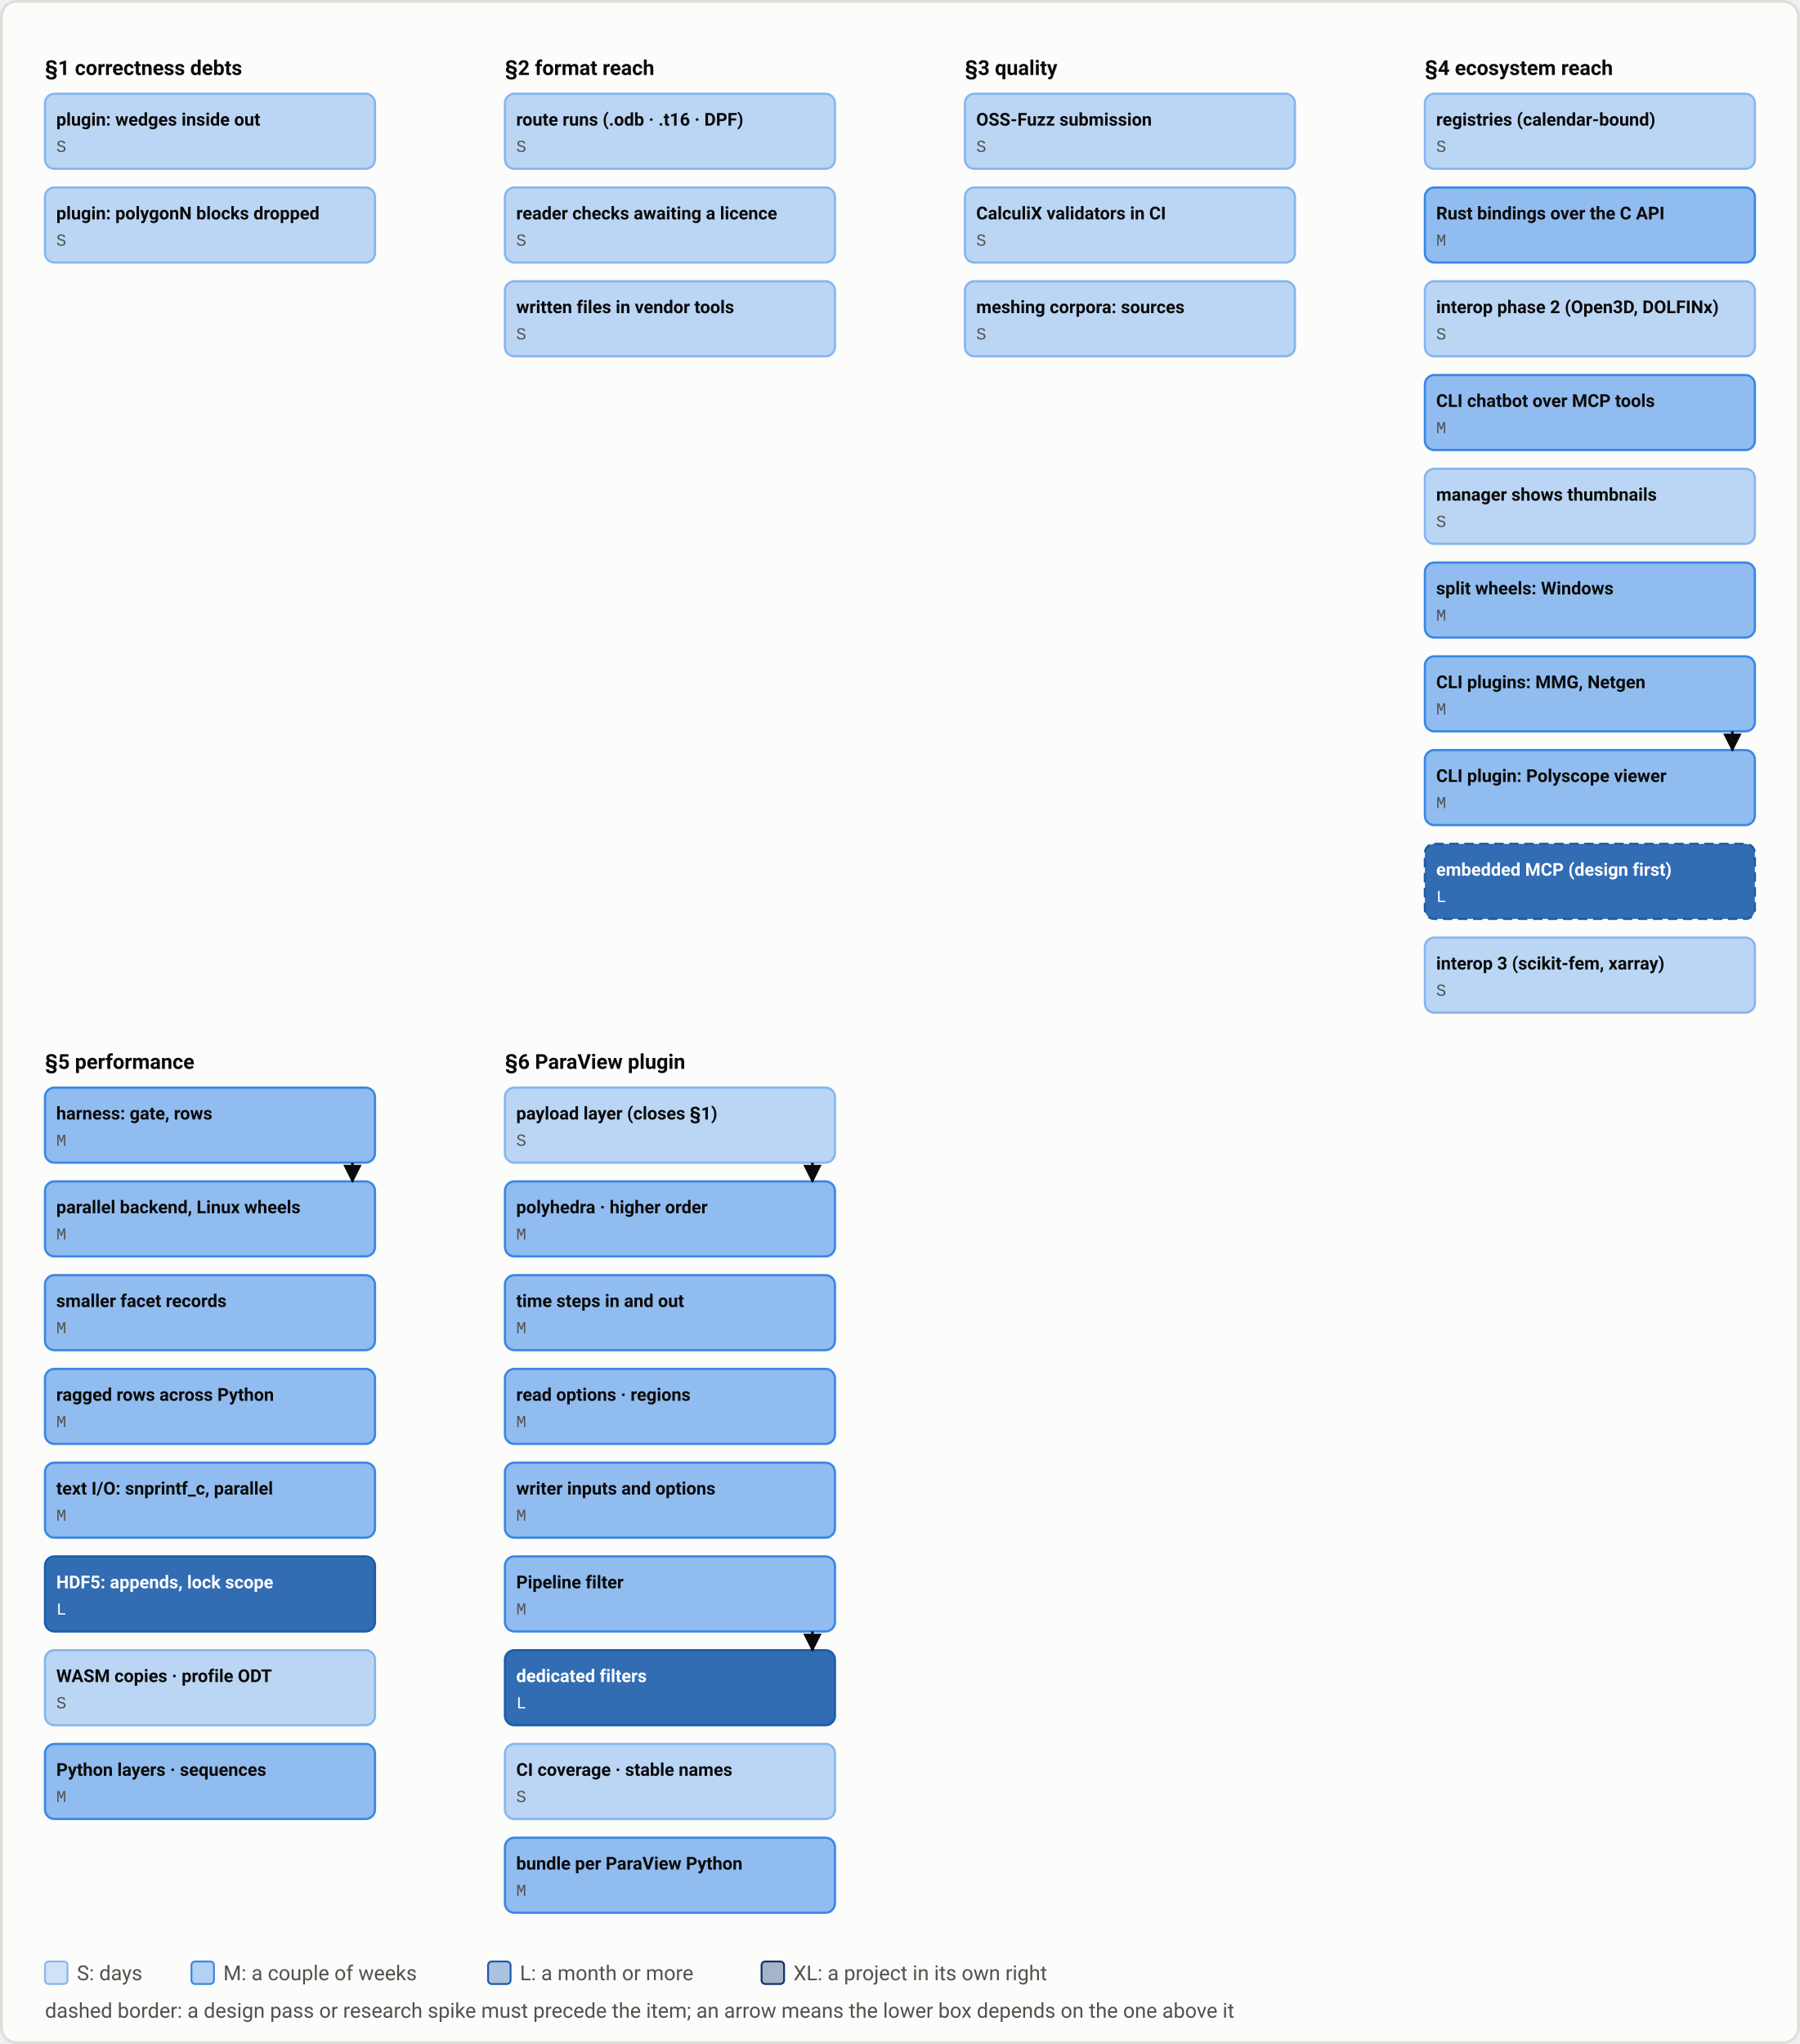
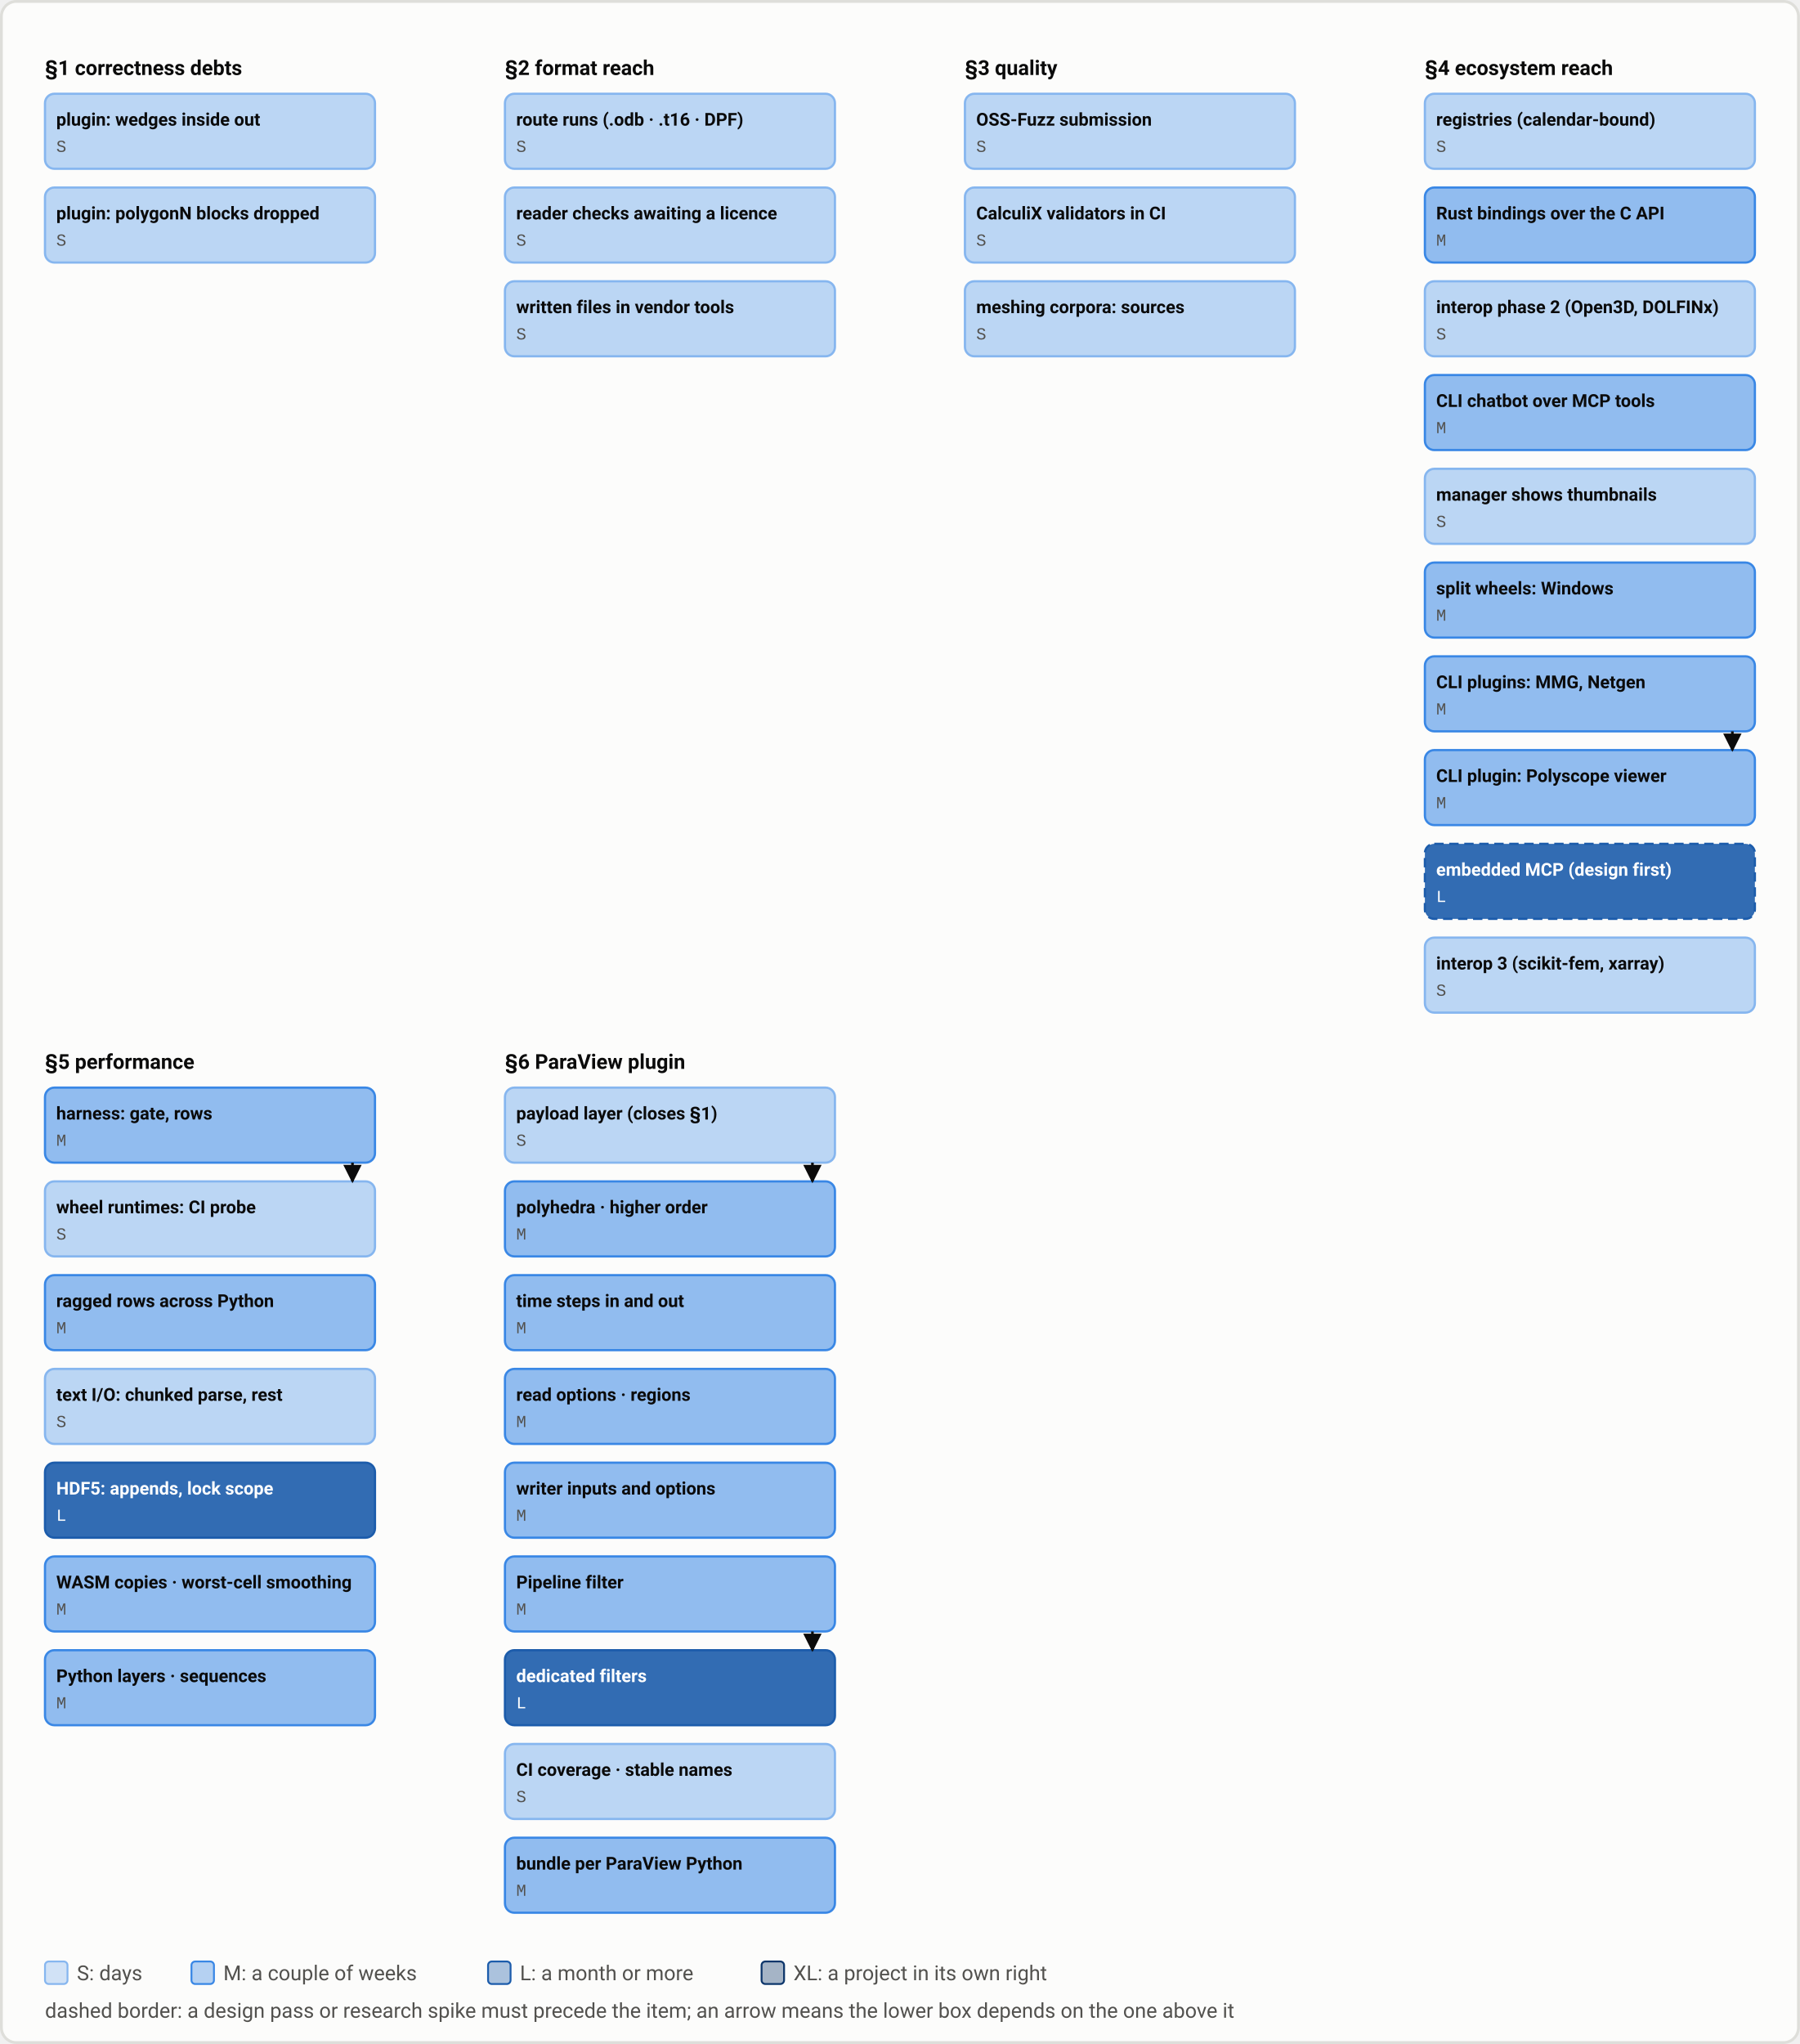
<svg xmlns="http://www.w3.org/2000/svg" viewBox="0 0 960 1090" width="960" height="1090" font-family="system-ui, -apple-system, 'Segoe UI', Roboto, sans-serif" role="img" aria-label="The roadmap at a glance: open items by section, in recommended order, shaded by effort">
  <defs>
    <marker id="arrow-0b0b0b" viewBox="0 0 10 10" refX="9" refY="5" markerWidth="7" markerHeight="7" orient="auto-start-reverse">
      <path d="M 0 0 L 10 5 L 0 10 z" fill="#0b0b0b" />
    </marker>
  </defs>
  <rect x="0.75" y="0.75" width="958.5" height="1088.5" rx="8" fill="#fcfcfb" stroke="#dededa" stroke-width="1.5" />
  <text x="24" y="40" font-family="system-ui, -apple-system, 'Segoe UI', Roboto, sans-serif" font-size="11" font-weight="700" fill="#0b0b0b">§1 correctness debts</text>
  <rect x="24" y="50" width="176" height="40" rx="5" fill="#86b6ef" fill-opacity="0.55" stroke="#86b6ef" stroke-width="1.2" />
  <text x="30" y="67" font-family="system-ui, -apple-system, 'Segoe UI', Roboto, sans-serif" font-size="9.5" font-weight="600" fill="#0b0b0b">plugin: wedges inside out</text>
  <text x="30" y="81" font-family="ui-monospace, SFMono-Regular, Menlo, Consolas, 'Liberation Mono', monospace" font-size="9" fill="#52514e">S</text>
  <rect x="24" y="100" width="176" height="40" rx="5" fill="#86b6ef" fill-opacity="0.55" stroke="#86b6ef" stroke-width="1.2" />
  <text x="30" y="117" font-family="system-ui, -apple-system, 'Segoe UI', Roboto, sans-serif" font-size="9.5" font-weight="600" fill="#0b0b0b">plugin: polygonN blocks dropped</text>
  <text x="30" y="131" font-family="ui-monospace, SFMono-Regular, Menlo, Consolas, 'Liberation Mono', monospace" font-size="9" fill="#52514e">S</text>
  <text x="269.33" y="40" font-family="system-ui, -apple-system, 'Segoe UI', Roboto, sans-serif" font-size="11" font-weight="700" fill="#0b0b0b">§2 format reach</text>
  <rect x="269.33" y="50" width="176" height="40" rx="5" fill="#86b6ef" fill-opacity="0.55" stroke="#86b6ef" stroke-width="1.2" />
  <text x="275.33" y="67" font-family="system-ui, -apple-system, 'Segoe UI', Roboto, sans-serif" font-size="9.5" font-weight="600" fill="#0b0b0b">route runs (.odb · .t16 · DPF)</text>
  <text x="275.33" y="81" font-family="ui-monospace, SFMono-Regular, Menlo, Consolas, 'Liberation Mono', monospace" font-size="9" fill="#52514e">S</text>
  <rect x="269.33" y="100" width="176" height="40" rx="5" fill="#86b6ef" fill-opacity="0.55" stroke="#86b6ef" stroke-width="1.2" />
  <text x="275.33" y="117" font-family="system-ui, -apple-system, 'Segoe UI', Roboto, sans-serif" font-size="9.5" font-weight="600" fill="#0b0b0b">reader checks awaiting a licence</text>
  <text x="275.33" y="131" font-family="ui-monospace, SFMono-Regular, Menlo, Consolas, 'Liberation Mono', monospace" font-size="9" fill="#52514e">S</text>
  <rect x="269.33" y="150" width="176" height="40" rx="5" fill="#86b6ef" fill-opacity="0.55" stroke="#86b6ef" stroke-width="1.2" />
  <text x="275.33" y="167" font-family="system-ui, -apple-system, 'Segoe UI', Roboto, sans-serif" font-size="9.5" font-weight="600" fill="#0b0b0b">written files in vendor tools</text>
  <text x="275.33" y="181" font-family="ui-monospace, SFMono-Regular, Menlo, Consolas, 'Liberation Mono', monospace" font-size="9" fill="#52514e">S</text>
  <text x="514.67" y="40" font-family="system-ui, -apple-system, 'Segoe UI', Roboto, sans-serif" font-size="11" font-weight="700" fill="#0b0b0b">§3 quality</text>
  <rect x="514.67" y="50" width="176" height="40" rx="5" fill="#86b6ef" fill-opacity="0.55" stroke="#86b6ef" stroke-width="1.2" />
  <text x="520.67" y="67" font-family="system-ui, -apple-system, 'Segoe UI', Roboto, sans-serif" font-size="9.5" font-weight="600" fill="#0b0b0b">OSS-Fuzz submission</text>
  <text x="520.67" y="81" font-family="ui-monospace, SFMono-Regular, Menlo, Consolas, 'Liberation Mono', monospace" font-size="9" fill="#52514e">S</text>
  <rect x="514.67" y="100" width="176" height="40" rx="5" fill="#86b6ef" fill-opacity="0.55" stroke="#86b6ef" stroke-width="1.2" />
  <text x="520.67" y="117" font-family="system-ui, -apple-system, 'Segoe UI', Roboto, sans-serif" font-size="9.5" font-weight="600" fill="#0b0b0b">CalculiX validators in CI</text>
  <text x="520.67" y="131" font-family="ui-monospace, SFMono-Regular, Menlo, Consolas, 'Liberation Mono', monospace" font-size="9" fill="#52514e">S</text>
  <rect x="514.67" y="150" width="176" height="40" rx="5" fill="#86b6ef" fill-opacity="0.55" stroke="#86b6ef" stroke-width="1.2" />
  <text x="520.67" y="167" font-family="system-ui, -apple-system, 'Segoe UI', Roboto, sans-serif" font-size="9.5" font-weight="600" fill="#0b0b0b">meshing corpora: sources</text>
  <text x="520.67" y="181" font-family="ui-monospace, SFMono-Regular, Menlo, Consolas, 'Liberation Mono', monospace" font-size="9" fill="#52514e">S</text>
  <text x="760" y="40" font-family="system-ui, -apple-system, 'Segoe UI', Roboto, sans-serif" font-size="11" font-weight="700" fill="#0b0b0b">§4 ecosystem reach</text>
  <rect x="760" y="50" width="176" height="40" rx="5" fill="#86b6ef" fill-opacity="0.55" stroke="#86b6ef" stroke-width="1.2" />
  <text x="766" y="67" font-family="system-ui, -apple-system, 'Segoe UI', Roboto, sans-serif" font-size="9.5" font-weight="600" fill="#0b0b0b">registries (calendar-bound)</text>
  <text x="766" y="81" font-family="ui-monospace, SFMono-Regular, Menlo, Consolas, 'Liberation Mono', monospace" font-size="9" fill="#52514e">S</text>
  <rect x="760" y="100" width="176" height="40" rx="5" fill="#3987e5" fill-opacity="0.55" stroke="#3987e5" stroke-width="1.2" />
  <text x="766" y="117" font-family="system-ui, -apple-system, 'Segoe UI', Roboto, sans-serif" font-size="9.5" font-weight="600" fill="#0b0b0b">Rust bindings over the C API</text>
  <text x="766" y="131" font-family="ui-monospace, SFMono-Regular, Menlo, Consolas, 'Liberation Mono', monospace" font-size="9" fill="#52514e">M</text>
  <rect x="760" y="150" width="176" height="40" rx="5" fill="#86b6ef" fill-opacity="0.55" stroke="#86b6ef" stroke-width="1.2" />
  <text x="766" y="167" font-family="system-ui, -apple-system, 'Segoe UI', Roboto, sans-serif" font-size="9.5" font-weight="600" fill="#0b0b0b">interop phase 2 (Open3D, DOLFINx)</text>
  <text x="766" y="181" font-family="ui-monospace, SFMono-Regular, Menlo, Consolas, 'Liberation Mono', monospace" font-size="9" fill="#52514e">S</text>
  <rect x="760" y="200" width="176" height="40" rx="5" fill="#3987e5" fill-opacity="0.55" stroke="#3987e5" stroke-width="1.2" />
  <text x="766" y="217" font-family="system-ui, -apple-system, 'Segoe UI', Roboto, sans-serif" font-size="9.5" font-weight="600" fill="#0b0b0b">CLI chatbot over MCP tools</text>
  <text x="766" y="231" font-family="ui-monospace, SFMono-Regular, Menlo, Consolas, 'Liberation Mono', monospace" font-size="9" fill="#52514e">M</text>
  <rect x="760" y="250" width="176" height="40" rx="5" fill="#86b6ef" fill-opacity="0.55" stroke="#86b6ef" stroke-width="1.2" />
  <text x="766" y="267" font-family="system-ui, -apple-system, 'Segoe UI', Roboto, sans-serif" font-size="9.5" font-weight="600" fill="#0b0b0b">manager shows thumbnails</text>
  <text x="766" y="281" font-family="ui-monospace, SFMono-Regular, Menlo, Consolas, 'Liberation Mono', monospace" font-size="9" fill="#52514e">S</text>
  <rect x="760" y="300" width="176" height="40" rx="5" fill="#3987e5" fill-opacity="0.55" stroke="#3987e5" stroke-width="1.2" />
  <text x="766" y="317" font-family="system-ui, -apple-system, 'Segoe UI', Roboto, sans-serif" font-size="9.5" font-weight="600" fill="#0b0b0b">split wheels: Windows</text>
  <text x="766" y="331" font-family="ui-monospace, SFMono-Regular, Menlo, Consolas, 'Liberation Mono', monospace" font-size="9" fill="#52514e">M</text>
  <rect x="760" y="350" width="176" height="40" rx="5" fill="#3987e5" fill-opacity="0.55" stroke="#3987e5" stroke-width="1.2" />
  <text x="766" y="367" font-family="system-ui, -apple-system, 'Segoe UI', Roboto, sans-serif" font-size="9.5" font-weight="600" fill="#0b0b0b">CLI plugins: MMG, Netgen</text>
  <text x="766" y="381" font-family="ui-monospace, SFMono-Regular, Menlo, Consolas, 'Liberation Mono', monospace" font-size="9" fill="#52514e">M</text>
  <rect x="760" y="400" width="176" height="40" rx="5" fill="#3987e5" fill-opacity="0.55" stroke="#3987e5" stroke-width="1.2" />
  <text x="766" y="417" font-family="system-ui, -apple-system, 'Segoe UI', Roboto, sans-serif" font-size="9.5" font-weight="600" fill="#0b0b0b">CLI plugin: Polyscope viewer</text>
  <text x="766" y="431" font-family="ui-monospace, SFMono-Regular, Menlo, Consolas, 'Liberation Mono', monospace" font-size="9" fill="#52514e">M</text>
  <rect x="760" y="450" width="176" height="40" rx="5" fill="#1c5cab" fill-opacity="0.9" stroke="#1c5cab" stroke-width="1.2" stroke-dasharray="5 3" />
  <text x="766" y="467" font-family="system-ui, -apple-system, 'Segoe UI', Roboto, sans-serif" font-size="9.5" font-weight="600" fill="#ffffff">embedded MCP (design first)</text>
  <text x="766" y="481" font-family="ui-monospace, SFMono-Regular, Menlo, Consolas, 'Liberation Mono', monospace" font-size="9" fill="#ffffff">L</text>
  <rect x="760" y="500" width="176" height="40" rx="5" fill="#86b6ef" fill-opacity="0.55" stroke="#86b6ef" stroke-width="1.2" />
  <text x="766" y="517" font-family="system-ui, -apple-system, 'Segoe UI', Roboto, sans-serif" font-size="9.5" font-weight="600" fill="#0b0b0b">interop 3 (scikit-fem, xarray)</text>
  <text x="766" y="531" font-family="ui-monospace, SFMono-Regular, Menlo, Consolas, 'Liberation Mono', monospace" font-size="9" fill="#52514e">S</text>
  <line x1="924" y1="390" x2="924" y2="400" stroke="#0b0b0b" stroke-width="1.4" marker-end="url(#arrow-0b0b0b)" />
  <text x="24" y="570" font-family="system-ui, -apple-system, 'Segoe UI', Roboto, sans-serif" font-size="11" font-weight="700" fill="#0b0b0b">§5 performance</text>
  <rect x="24" y="580" width="176" height="40" rx="5" fill="#3987e5" fill-opacity="0.55" stroke="#3987e5" stroke-width="1.2" />
  <text x="30" y="597" font-family="system-ui, -apple-system, 'Segoe UI', Roboto, sans-serif" font-size="9.5" font-weight="600" fill="#0b0b0b">harness: gate, rows</text>
  <text x="30" y="611" font-family="ui-monospace, SFMono-Regular, Menlo, Consolas, 'Liberation Mono', monospace" font-size="9" fill="#52514e">M</text>
-   <rect x="24" y="630" width="176" height="40" rx="5" fill="#3987e5" fill-opacity="0.55" stroke="#3987e5" stroke-width="1.2" />
-   <text x="30" y="647" font-family="system-ui, -apple-system, 'Segoe UI', Roboto, sans-serif" font-size="9.5" font-weight="600" fill="#0b0b0b">parallel backend, Linux wheels</text>
-   <text x="30" y="661" font-family="ui-monospace, SFMono-Regular, Menlo, Consolas, 'Liberation Mono', monospace" font-size="9" fill="#52514e">M</text>
+   <rect x="24" y="630" width="176" height="40" rx="5" fill="#86b6ef" fill-opacity="0.55" stroke="#86b6ef" stroke-width="1.2" />
+   <text x="30" y="647" font-family="system-ui, -apple-system, 'Segoe UI', Roboto, sans-serif" font-size="9.5" font-weight="600" fill="#0b0b0b">wheel runtimes: CI probe</text>
+   <text x="30" y="661" font-family="ui-monospace, SFMono-Regular, Menlo, Consolas, 'Liberation Mono', monospace" font-size="9" fill="#52514e">S</text>
  <rect x="24" y="680" width="176" height="40" rx="5" fill="#3987e5" fill-opacity="0.55" stroke="#3987e5" stroke-width="1.2" />
-   <text x="30" y="697" font-family="system-ui, -apple-system, 'Segoe UI', Roboto, sans-serif" font-size="9.5" font-weight="600" fill="#0b0b0b">smaller facet records</text>
+   <text x="30" y="697" font-family="system-ui, -apple-system, 'Segoe UI', Roboto, sans-serif" font-size="9.5" font-weight="600" fill="#0b0b0b">ragged rows across Python</text>
  <text x="30" y="711" font-family="ui-monospace, SFMono-Regular, Menlo, Consolas, 'Liberation Mono', monospace" font-size="9" fill="#52514e">M</text>
-   <rect x="24" y="730" width="176" height="40" rx="5" fill="#3987e5" fill-opacity="0.55" stroke="#3987e5" stroke-width="1.2" />
-   <text x="30" y="747" font-family="system-ui, -apple-system, 'Segoe UI', Roboto, sans-serif" font-size="9.5" font-weight="600" fill="#0b0b0b">ragged rows across Python</text>
-   <text x="30" y="761" font-family="ui-monospace, SFMono-Regular, Menlo, Consolas, 'Liberation Mono', monospace" font-size="9" fill="#52514e">M</text>
-   <rect x="24" y="780" width="176" height="40" rx="5" fill="#3987e5" fill-opacity="0.55" stroke="#3987e5" stroke-width="1.2" />
-   <text x="30" y="797" font-family="system-ui, -apple-system, 'Segoe UI', Roboto, sans-serif" font-size="9.5" font-weight="600" fill="#0b0b0b">text I/O: snprintf_c, parallel</text>
-   <text x="30" y="811" font-family="ui-monospace, SFMono-Regular, Menlo, Consolas, 'Liberation Mono', monospace" font-size="9" fill="#52514e">M</text>
-   <rect x="24" y="830" width="176" height="40" rx="5" fill="#1c5cab" fill-opacity="0.9" stroke="#1c5cab" stroke-width="1.2" />
-   <text x="30" y="847" font-family="system-ui, -apple-system, 'Segoe UI', Roboto, sans-serif" font-size="9.5" font-weight="600" fill="#ffffff">HDF5: appends, lock scope</text>
-   <text x="30" y="861" font-family="ui-monospace, SFMono-Regular, Menlo, Consolas, 'Liberation Mono', monospace" font-size="9" fill="#ffffff">L</text>
-   <rect x="24" y="880" width="176" height="40" rx="5" fill="#86b6ef" fill-opacity="0.55" stroke="#86b6ef" stroke-width="1.2" />
-   <text x="30" y="897" font-family="system-ui, -apple-system, 'Segoe UI', Roboto, sans-serif" font-size="9.5" font-weight="600" fill="#0b0b0b">WASM copies · profile ODT</text>
-   <text x="30" y="911" font-family="ui-monospace, SFMono-Regular, Menlo, Consolas, 'Liberation Mono', monospace" font-size="9" fill="#52514e">S</text>
-   <rect x="24" y="930" width="176" height="40" rx="5" fill="#3987e5" fill-opacity="0.55" stroke="#3987e5" stroke-width="1.2" />
-   <text x="30" y="947" font-family="system-ui, -apple-system, 'Segoe UI', Roboto, sans-serif" font-size="9.5" font-weight="600" fill="#0b0b0b">Python layers · sequences</text>
-   <text x="30" y="961" font-family="ui-monospace, SFMono-Regular, Menlo, Consolas, 'Liberation Mono', monospace" font-size="9" fill="#52514e">M</text>
+   <rect x="24" y="730" width="176" height="40" rx="5" fill="#86b6ef" fill-opacity="0.55" stroke="#86b6ef" stroke-width="1.2" />
+   <text x="30" y="747" font-family="system-ui, -apple-system, 'Segoe UI', Roboto, sans-serif" font-size="9.5" font-weight="600" fill="#0b0b0b">text I/O: chunked parse, rest</text>
+   <text x="30" y="761" font-family="ui-monospace, SFMono-Regular, Menlo, Consolas, 'Liberation Mono', monospace" font-size="9" fill="#52514e">S</text>
+   <rect x="24" y="780" width="176" height="40" rx="5" fill="#1c5cab" fill-opacity="0.9" stroke="#1c5cab" stroke-width="1.2" />
+   <text x="30" y="797" font-family="system-ui, -apple-system, 'Segoe UI', Roboto, sans-serif" font-size="9.5" font-weight="600" fill="#ffffff">HDF5: appends, lock scope</text>
+   <text x="30" y="811" font-family="ui-monospace, SFMono-Regular, Menlo, Consolas, 'Liberation Mono', monospace" font-size="9" fill="#ffffff">L</text>
+   <rect x="24" y="830" width="176" height="40" rx="5" fill="#3987e5" fill-opacity="0.55" stroke="#3987e5" stroke-width="1.2" />
+   <text x="30" y="847" font-family="system-ui, -apple-system, 'Segoe UI', Roboto, sans-serif" font-size="9.5" font-weight="600" fill="#0b0b0b">WASM copies · worst-cell smoothing</text>
+   <text x="30" y="861" font-family="ui-monospace, SFMono-Regular, Menlo, Consolas, 'Liberation Mono', monospace" font-size="9" fill="#52514e">M</text>
+   <rect x="24" y="880" width="176" height="40" rx="5" fill="#3987e5" fill-opacity="0.55" stroke="#3987e5" stroke-width="1.2" />
+   <text x="30" y="897" font-family="system-ui, -apple-system, 'Segoe UI', Roboto, sans-serif" font-size="9.5" font-weight="600" fill="#0b0b0b">Python layers · sequences</text>
+   <text x="30" y="911" font-family="ui-monospace, SFMono-Regular, Menlo, Consolas, 'Liberation Mono', monospace" font-size="9" fill="#52514e">M</text>
  <line x1="188" y1="620" x2="188" y2="630" stroke="#0b0b0b" stroke-width="1.4" marker-end="url(#arrow-0b0b0b)" />
  <text x="269.33" y="570" font-family="system-ui, -apple-system, 'Segoe UI', Roboto, sans-serif" font-size="11" font-weight="700" fill="#0b0b0b">§6 ParaView plugin</text>
  <rect x="269.33" y="580" width="176" height="40" rx="5" fill="#86b6ef" fill-opacity="0.55" stroke="#86b6ef" stroke-width="1.2" />
  <text x="275.33" y="597" font-family="system-ui, -apple-system, 'Segoe UI', Roboto, sans-serif" font-size="9.5" font-weight="600" fill="#0b0b0b">payload layer (closes §1)</text>
  <text x="275.33" y="611" font-family="ui-monospace, SFMono-Regular, Menlo, Consolas, 'Liberation Mono', monospace" font-size="9" fill="#52514e">S</text>
  <rect x="269.33" y="630" width="176" height="40" rx="5" fill="#3987e5" fill-opacity="0.55" stroke="#3987e5" stroke-width="1.2" />
  <text x="275.33" y="647" font-family="system-ui, -apple-system, 'Segoe UI', Roboto, sans-serif" font-size="9.5" font-weight="600" fill="#0b0b0b">polyhedra · higher order</text>
  <text x="275.33" y="661" font-family="ui-monospace, SFMono-Regular, Menlo, Consolas, 'Liberation Mono', monospace" font-size="9" fill="#52514e">M</text>
  <rect x="269.33" y="680" width="176" height="40" rx="5" fill="#3987e5" fill-opacity="0.55" stroke="#3987e5" stroke-width="1.2" />
  <text x="275.33" y="697" font-family="system-ui, -apple-system, 'Segoe UI', Roboto, sans-serif" font-size="9.5" font-weight="600" fill="#0b0b0b">time steps in and out</text>
  <text x="275.33" y="711" font-family="ui-monospace, SFMono-Regular, Menlo, Consolas, 'Liberation Mono', monospace" font-size="9" fill="#52514e">M</text>
  <rect x="269.33" y="730" width="176" height="40" rx="5" fill="#3987e5" fill-opacity="0.55" stroke="#3987e5" stroke-width="1.2" />
  <text x="275.33" y="747" font-family="system-ui, -apple-system, 'Segoe UI', Roboto, sans-serif" font-size="9.5" font-weight="600" fill="#0b0b0b">read options · regions</text>
  <text x="275.33" y="761" font-family="ui-monospace, SFMono-Regular, Menlo, Consolas, 'Liberation Mono', monospace" font-size="9" fill="#52514e">M</text>
  <rect x="269.33" y="780" width="176" height="40" rx="5" fill="#3987e5" fill-opacity="0.55" stroke="#3987e5" stroke-width="1.2" />
  <text x="275.33" y="797" font-family="system-ui, -apple-system, 'Segoe UI', Roboto, sans-serif" font-size="9.5" font-weight="600" fill="#0b0b0b">writer inputs and options</text>
  <text x="275.33" y="811" font-family="ui-monospace, SFMono-Regular, Menlo, Consolas, 'Liberation Mono', monospace" font-size="9" fill="#52514e">M</text>
  <rect x="269.33" y="830" width="176" height="40" rx="5" fill="#3987e5" fill-opacity="0.55" stroke="#3987e5" stroke-width="1.2" />
  <text x="275.33" y="847" font-family="system-ui, -apple-system, 'Segoe UI', Roboto, sans-serif" font-size="9.5" font-weight="600" fill="#0b0b0b">Pipeline filter</text>
  <text x="275.33" y="861" font-family="ui-monospace, SFMono-Regular, Menlo, Consolas, 'Liberation Mono', monospace" font-size="9" fill="#52514e">M</text>
  <rect x="269.33" y="880" width="176" height="40" rx="5" fill="#1c5cab" fill-opacity="0.9" stroke="#1c5cab" stroke-width="1.2" />
  <text x="275.33" y="897" font-family="system-ui, -apple-system, 'Segoe UI', Roboto, sans-serif" font-size="9.5" font-weight="600" fill="#ffffff">dedicated filters</text>
  <text x="275.33" y="911" font-family="ui-monospace, SFMono-Regular, Menlo, Consolas, 'Liberation Mono', monospace" font-size="9" fill="#ffffff">L</text>
  <rect x="269.33" y="930" width="176" height="40" rx="5" fill="#86b6ef" fill-opacity="0.55" stroke="#86b6ef" stroke-width="1.2" />
  <text x="275.33" y="947" font-family="system-ui, -apple-system, 'Segoe UI', Roboto, sans-serif" font-size="9.5" font-weight="600" fill="#0b0b0b">CI coverage · stable names</text>
  <text x="275.33" y="961" font-family="ui-monospace, SFMono-Regular, Menlo, Consolas, 'Liberation Mono', monospace" font-size="9" fill="#52514e">S</text>
  <rect x="269.33" y="980" width="176" height="40" rx="5" fill="#3987e5" fill-opacity="0.55" stroke="#3987e5" stroke-width="1.2" />
  <text x="275.33" y="997" font-family="system-ui, -apple-system, 'Segoe UI', Roboto, sans-serif" font-size="9.5" font-weight="600" fill="#0b0b0b">bundle per ParaView Python</text>
  <text x="275.33" y="1011" font-family="ui-monospace, SFMono-Regular, Menlo, Consolas, 'Liberation Mono', monospace" font-size="9" fill="#52514e">M</text>
  <line x1="433.33" y1="620" x2="433.33" y2="630" stroke="#0b0b0b" stroke-width="1.4" marker-end="url(#arrow-0b0b0b)" />
  <line x1="433.33" y1="870" x2="433.33" y2="880" stroke="#0b0b0b" stroke-width="1.4" marker-end="url(#arrow-0b0b0b)" />
  <rect x="24" y="1046" width="12" height="12" rx="2" fill="#86b6ef" fill-opacity="0.36" stroke="#86b6ef" stroke-width="1" />
  <text x="41" y="1056" font-family="system-ui, -apple-system, 'Segoe UI', Roboto, sans-serif" font-size="11" fill="#52514e">S: days</text>
  <rect x="102.12" y="1046" width="12" height="12" rx="2" fill="#3987e5" fill-opacity="0.36" stroke="#3987e5" stroke-width="1" />
  <text x="119.12" y="1056" font-family="system-ui, -apple-system, 'Segoe UI', Roboto, sans-serif" font-size="11" fill="#52514e">M: a couple of weeks</text>
  <rect x="260.32" y="1046" width="12" height="12" rx="2" fill="#1c5cab" fill-opacity="0.36" stroke="#1c5cab" stroke-width="1" />
  <text x="277.32" y="1056" font-family="system-ui, -apple-system, 'Segoe UI', Roboto, sans-serif" font-size="11" fill="#52514e">L: a month or more</text>
  <rect x="406.2" y="1046" width="12" height="12" rx="2" fill="#0d366b" fill-opacity="0.36" stroke="#0d366b" stroke-width="1" />
  <text x="423.2" y="1056" font-family="system-ui, -apple-system, 'Segoe UI', Roboto, sans-serif" font-size="11" fill="#52514e">XL: a project in its own right</text>
  <text x="24" y="1076" font-family="system-ui, -apple-system, 'Segoe UI', Roboto, sans-serif" font-size="11" fill="#52514e">dashed border: a design pass or research spike must precede the item; an arrow means the lower box depends on the one above it</text>
</svg>
